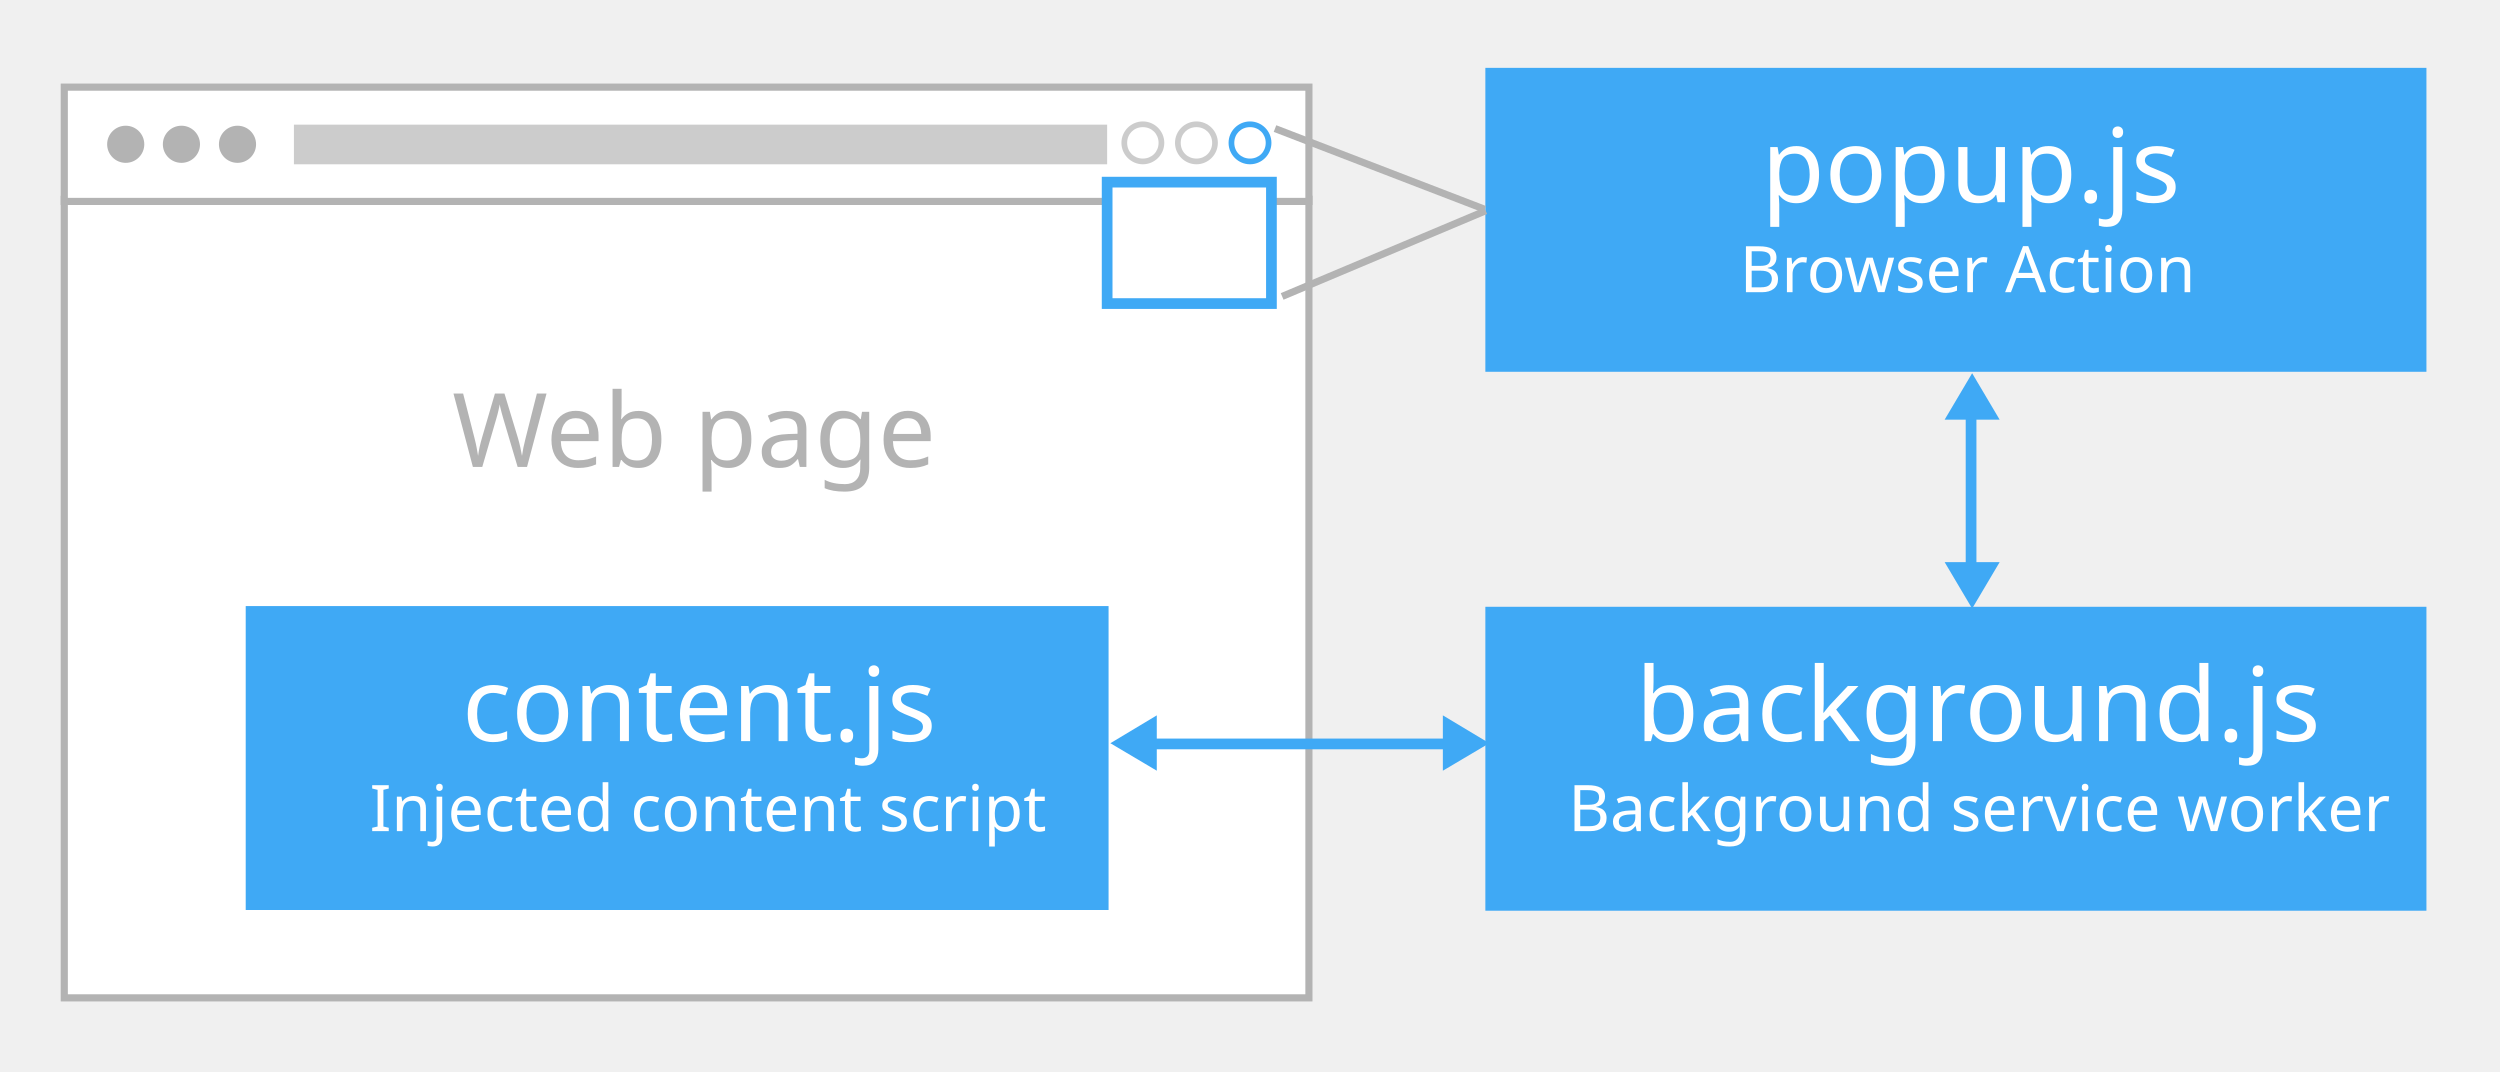
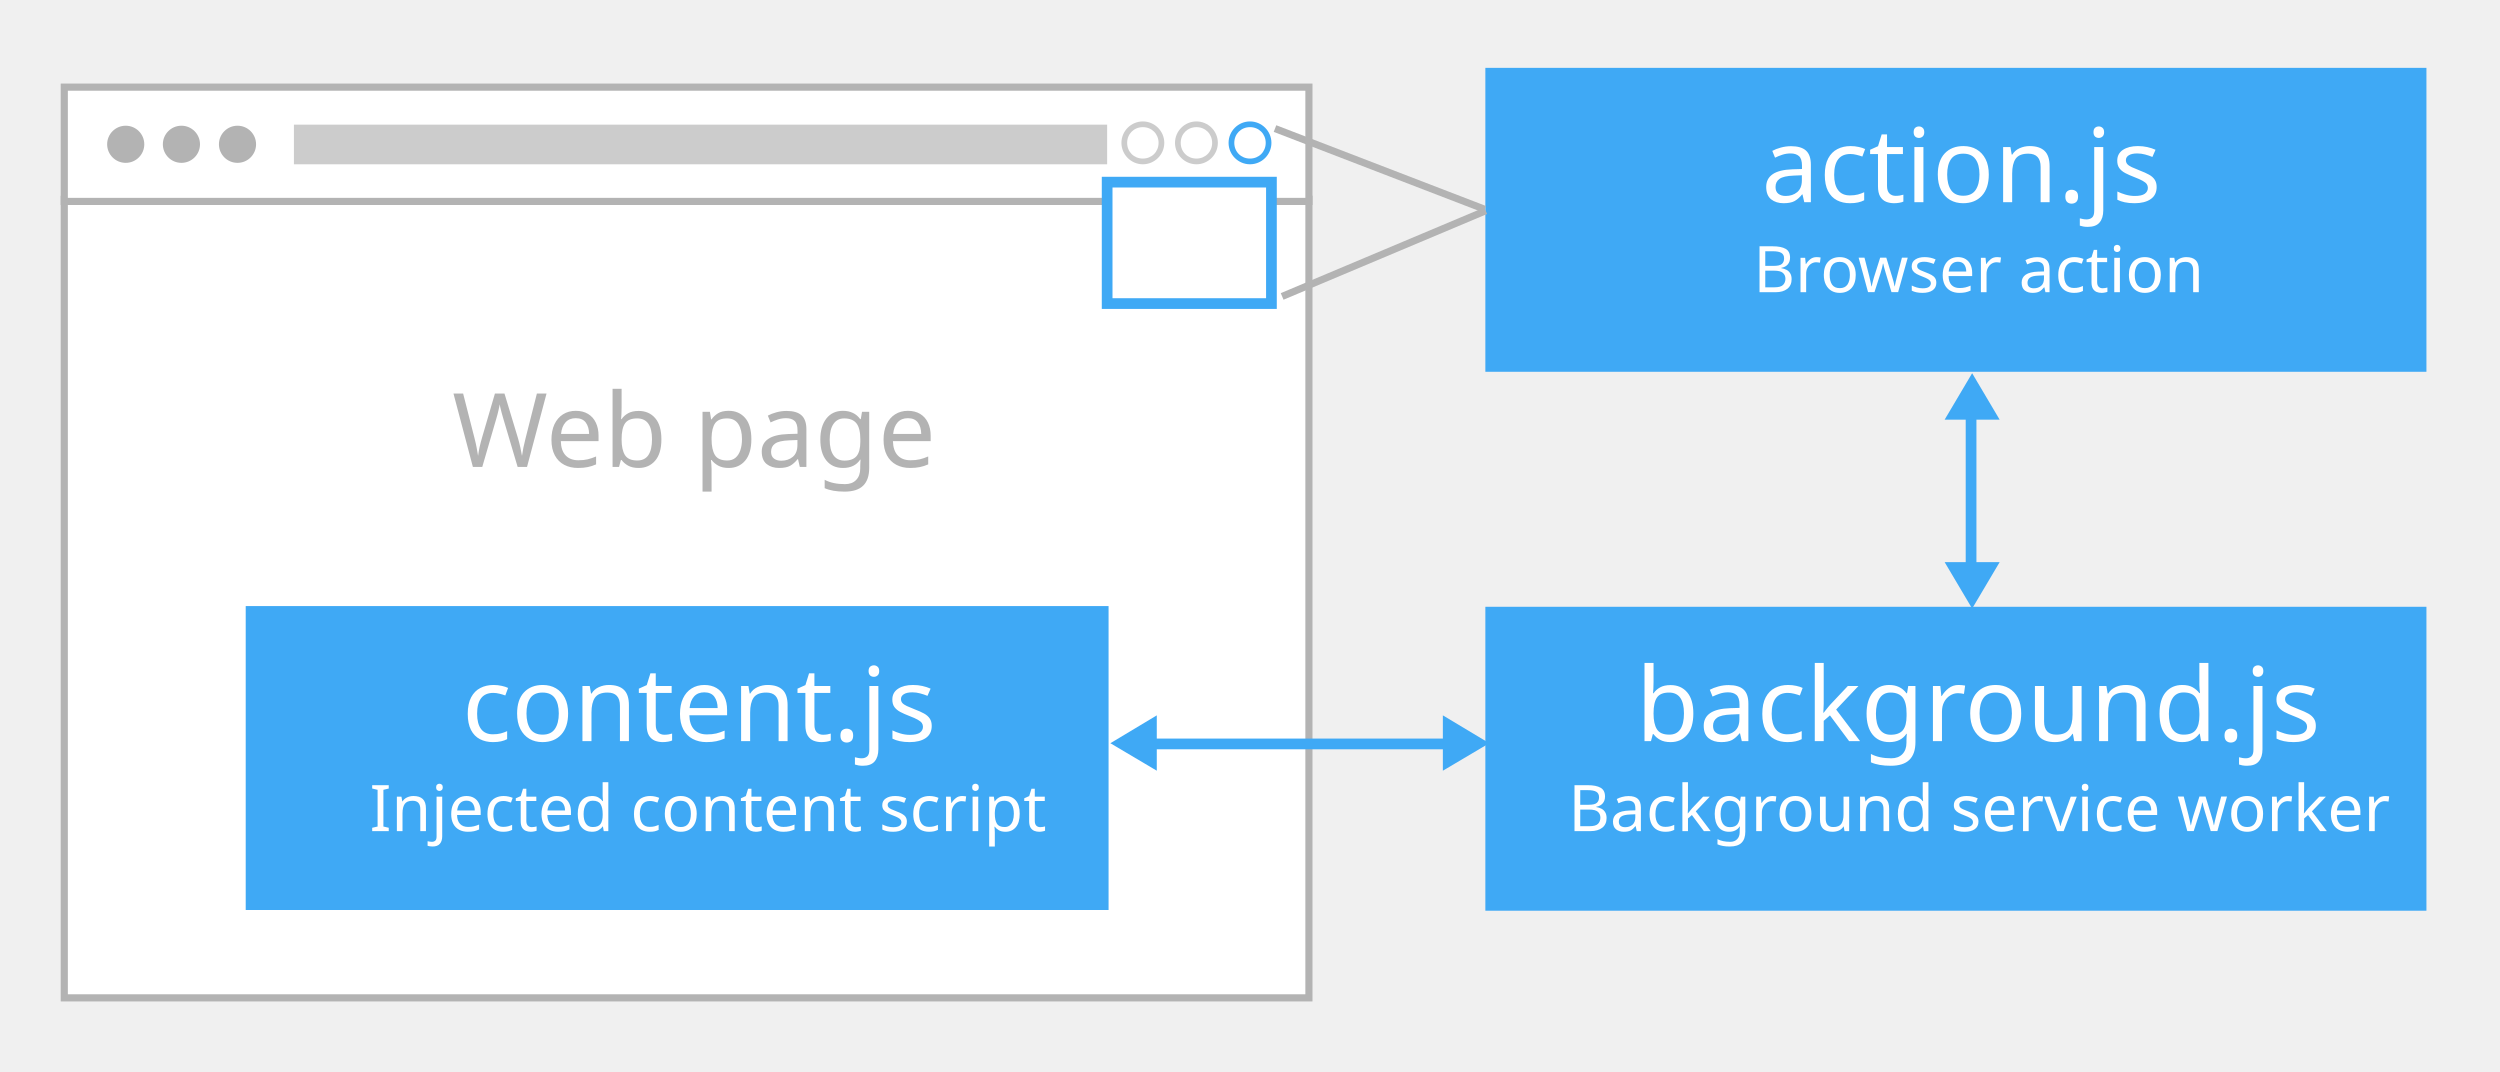
<svg xmlns="http://www.w3.org/2000/svg" version="1.1" id="Layer_1" x="0px" y="0px" viewBox="0 0 700 300" style="enable-background:new 0 0 700 300;" xml:space="preserve">
  <style type="text/css">
	.st0{fill:#FFFFFF;}
	.st1{fill:#B3B3B3;}
	.st2{fill:none;}
	.st3{font-family:'ArialMT';}
	.st4{font-size:28.791px;}
	.st5{fill:#CCCCCC;}
	.st6{fill-rule:evenodd;clip-rule:evenodd;fill:#3FA9F5;}
	.st7{font-size:17.994px;}
	.st8{fill:none;stroke:#B3B3B3;stroke-width:2;stroke-miterlimit:10;}
	.st9{fill:none;stroke:#3FA9F5;stroke-width:3;stroke-miterlimit:10;}
	.st10{fill:#3FA9F5;}
	.st11{fill-rule:evenodd;clip-rule:evenodd;fill:#FFFFFF;stroke:#3FA9F5;stroke-width:3;stroke-miterlimit:10;}
</style>
  <g>
    <rect x="18" y="55.8" class="st0" width="348.5" height="223.6" />
    <path class="st1" d="M365.5,56.8v221.6H19V56.8H365.5 M367.5,54.8H17v225.6h350.5V54.8L367.5,54.8z" />
  </g>
  <rect x="89.7" y="110.1" class="st2" width="205.2" height="44.1" />
  <text transform="matrix(1 0 0 1 126.627 130.7485)" class="st1 st3 st4">Web page</text>
  <g>
    <g>
      <rect x="18" y="24.4" class="st0" width="348.5" height="32" />
      <path class="st1" d="M365.5,25.4v30H19v-30L365.5,25.4 M367.5,23.4H17v34h350.5V23.4L367.5,23.4z" />
    </g>
    <g>
      <rect x="82.3" y="34.9" class="st5" width="227.7" height="11.1" />
    </g>
    <g>
      <circle class="st1" cx="35.2" cy="40.4" r="5.2" />
    </g>
    <g>
      <circle class="st1" cx="50.8" cy="40.4" r="5.2" />
    </g>
    <g>
      <circle class="st1" cx="66.5" cy="40.4" r="5.2" />
    </g>
  </g>
  <rect x="68.8" y="169.7" class="st6" width="241.6" height="85.1" />
  <rect x="415.9" y="169.9" class="st6" width="263.5" height="85.1" />
  <rect x="412.3" y="186.9" class="st2" width="270.7" height="56.3" />
  <text transform="matrix(1 0 0 1 458.0088 207.5107)" class="st0 st3 st4">background.js</text>
  <text transform="matrix(1 0 0 1 439.1088 232.7107)" class="st0 st3 st7">Background service worker</text>
  <rect x="88.4" y="186.9" class="st2" width="205.2" height="56.3" />
  <text transform="matrix(1 0 0 1 129.3911 207.5107)" class="st0 st3 st4">content.js</text>
  <text transform="matrix(1 0 0 1 103.4911 232.7107)" class="st0 st3 st7">Injected content script</text>
  <rect x="415.9" y="19" class="st6" width="263.5" height="85.1" />
  <rect x="412.3" y="36" class="st2" width="270.7" height="56.3" />
-   <text transform="matrix(1 0 0 1 493.2109 56.6201)" class="st0 st3 st4">popup.js</text>
-   <text transform="matrix(1 0 0 1 487.1109 81.8201)" class="st0 st3 st7">Browser Action</text>
+   <text transform="matrix(1 0 0 1 493.2109 56.6201)" class="st0 st3 st4">action.js</text>
+   <text transform="matrix(1 0 0 1 490.9186 81.8201)" class="st0 st3 st7">Browser action</text>
  <g>
    <line class="st8" x1="415.7" y1="58.6" x2="357" y2="36" />
  </g>
  <g>
    <line class="st8" x1="416" y1="59" x2="359" y2="83" />
  </g>
  <g>
    <g>
      <line class="st9" x1="321.2" y1="208.3" x2="406.7" y2="208.3" />
    </g>
    <polygon class="st6" points="417,208.1 404,215.8 404,200.3  " />
    <polygon class="st6" points="310.9,208.1 323.9,200.3 323.9,215.8  " />
  </g>
  <g>
    <g>
      <line class="st9" x1="551.9" y1="114.8" x2="551.9" y2="160.1" />
    </g>
    <polygon class="st6" points="552.2,170.4 544.5,157.4 559.9,157.4  " />
    <polygon class="st6" points="552.2,104.5 559.9,117.5 544.5,117.5  " />
  </g>
  <g>
    <path class="st10" d="M350,35.6c2.5,0,4.4,1.9,4.4,4.4s-1.9,4.4-4.4,4.4s-4.4-1.9-4.4-4.4S347.5,35.6,350,35.6 M350,34   c-3.3,0-6,2.7-6,6s2.7,6,6,6s6-2.7,6-6S353.3,34,350,34L350,34z" />
  </g>
  <g>
    <path class="st5" d="M335,35.6c2.5,0,4.4,1.9,4.4,4.4s-1.9,4.4-4.4,4.4s-4.4-1.9-4.4-4.4S332.5,35.6,335,35.6 M335,34   c-3.3,0-6,2.7-6,6s2.7,6,6,6s6-2.7,6-6S338.3,34,335,34L335,34z" />
  </g>
  <g>
    <path class="st5" d="M320,35.6c2.5,0,4.4,1.9,4.4,4.4s-1.9,4.4-4.4,4.4s-4.4-1.9-4.4-4.4S317.5,35.6,320,35.6 M320,34   c-3.3,0-6,2.7-6,6s2.7,6,6,6s6-2.7,6-6S323.3,34,320,34L320,34z" />
  </g>
  <rect x="310" y="51" class="st11" width="46" height="34" />
</svg>
